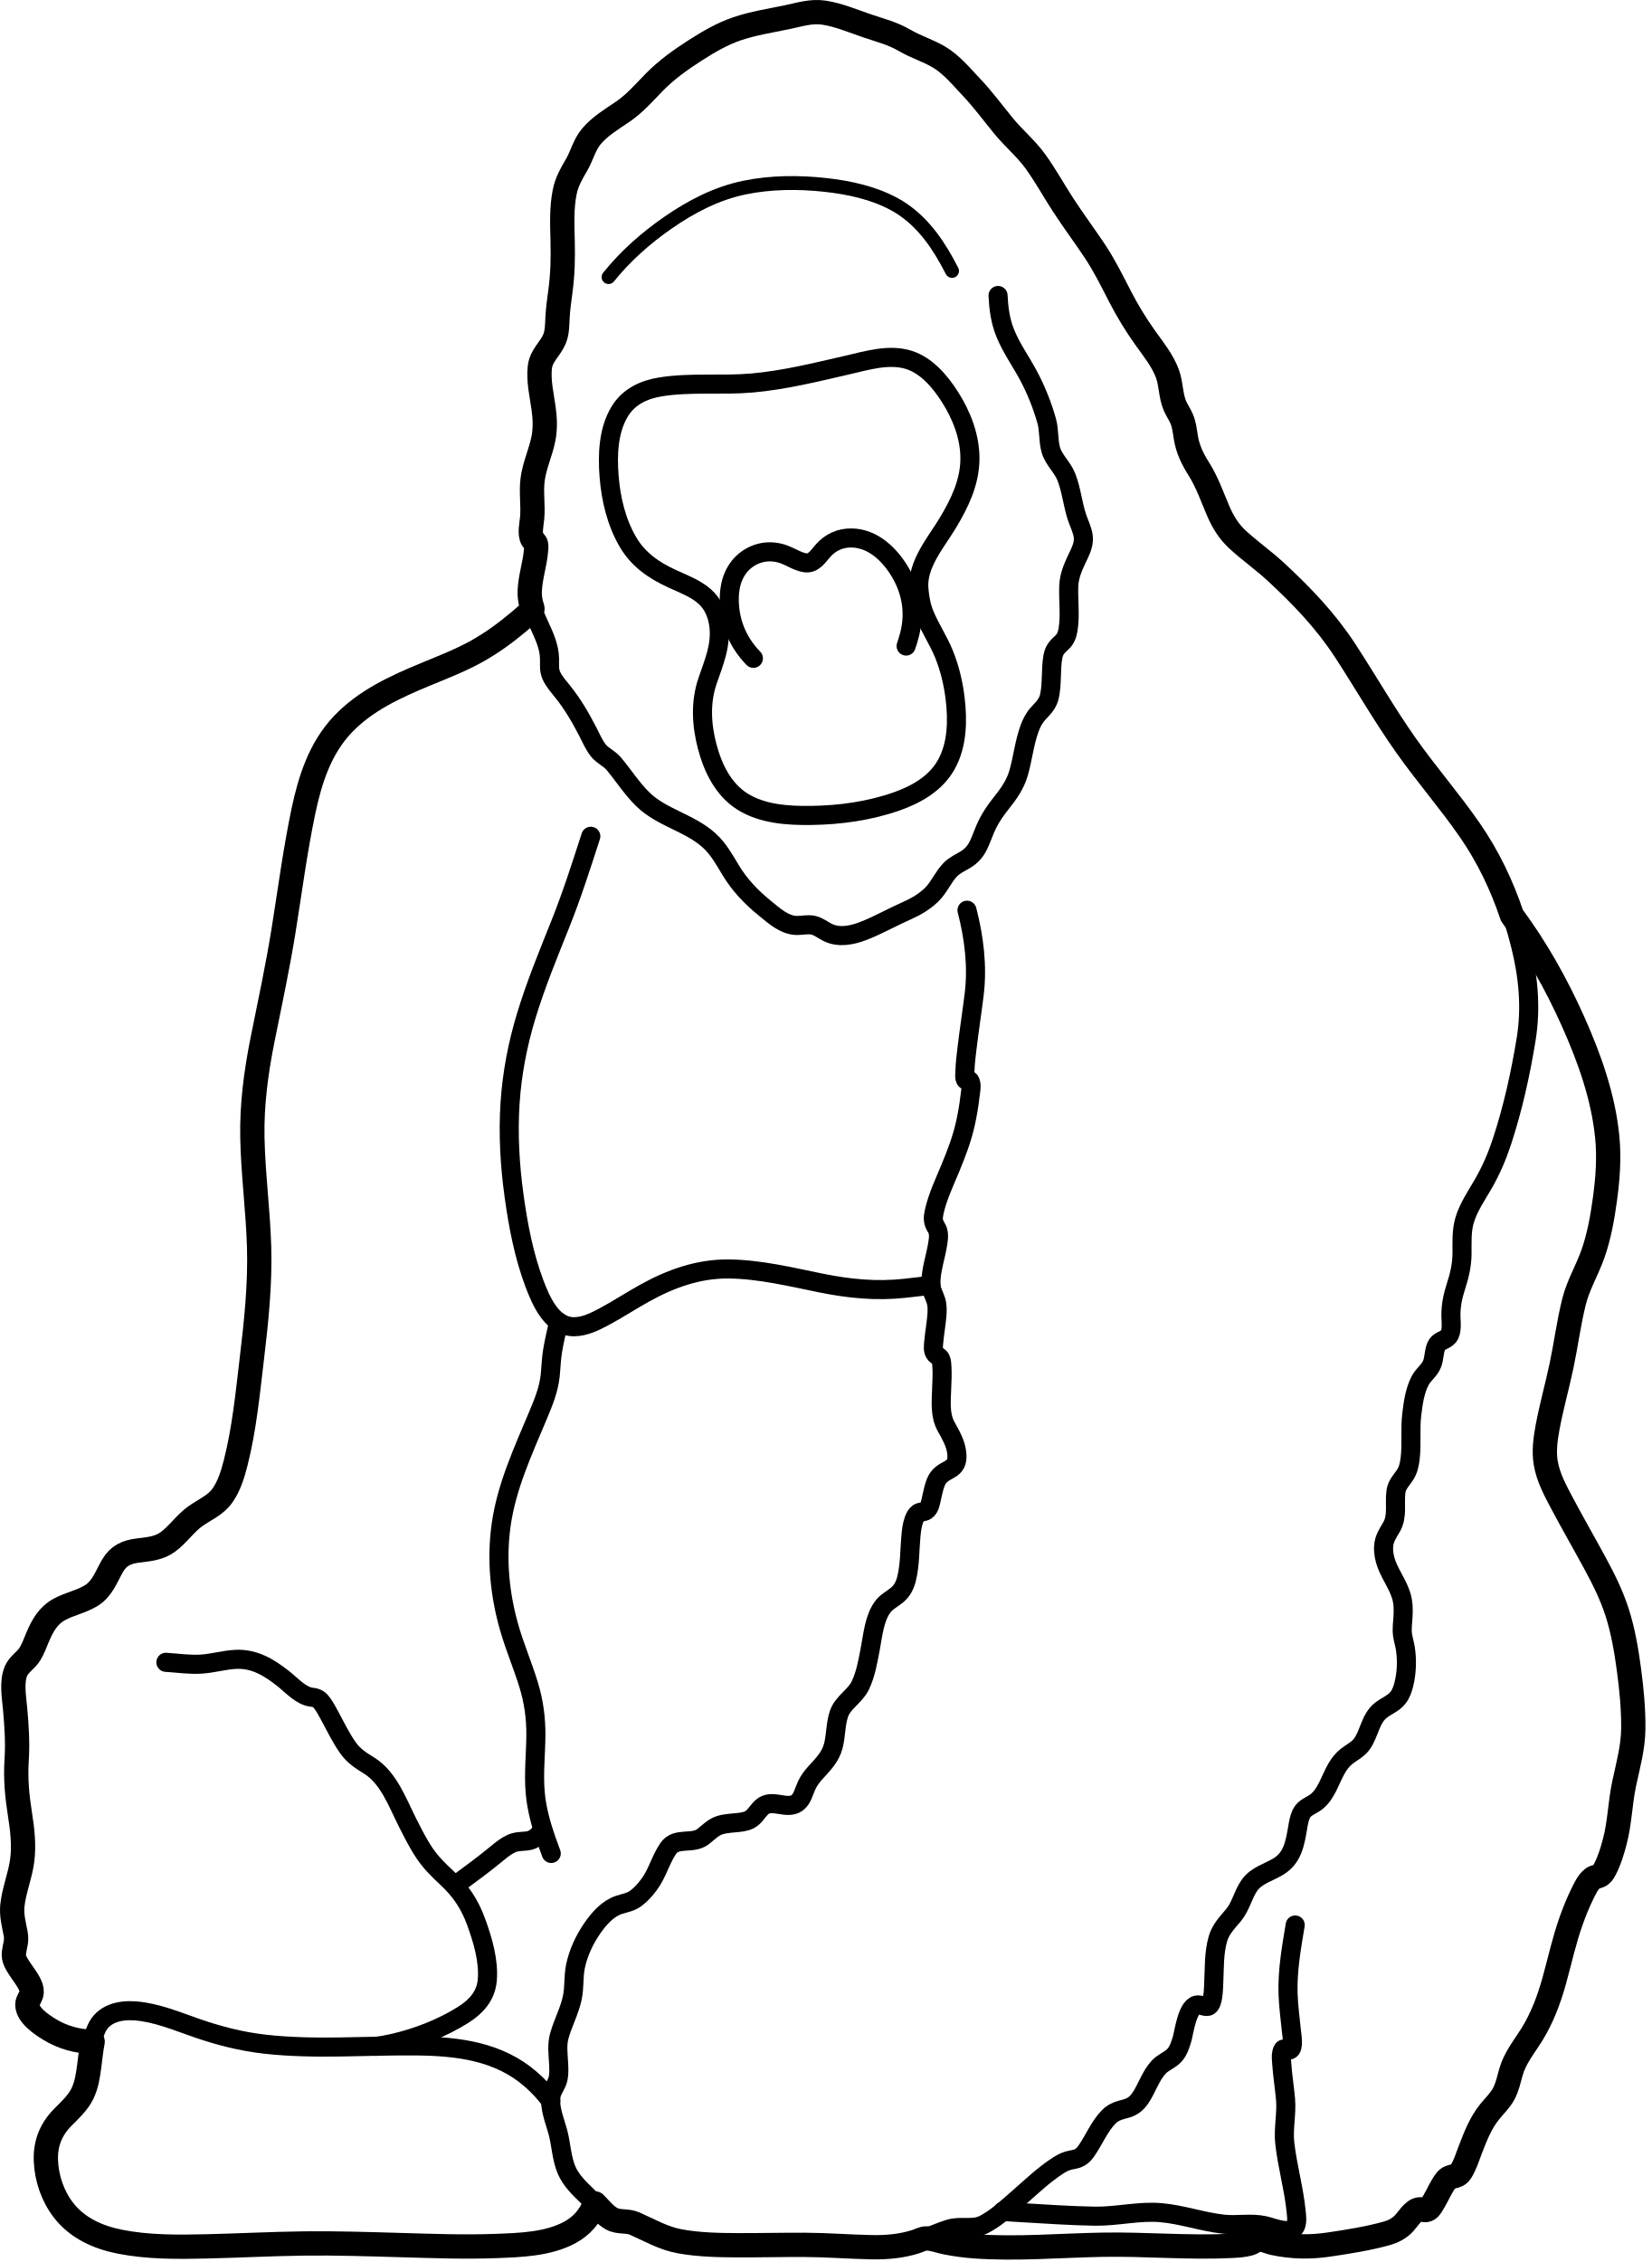
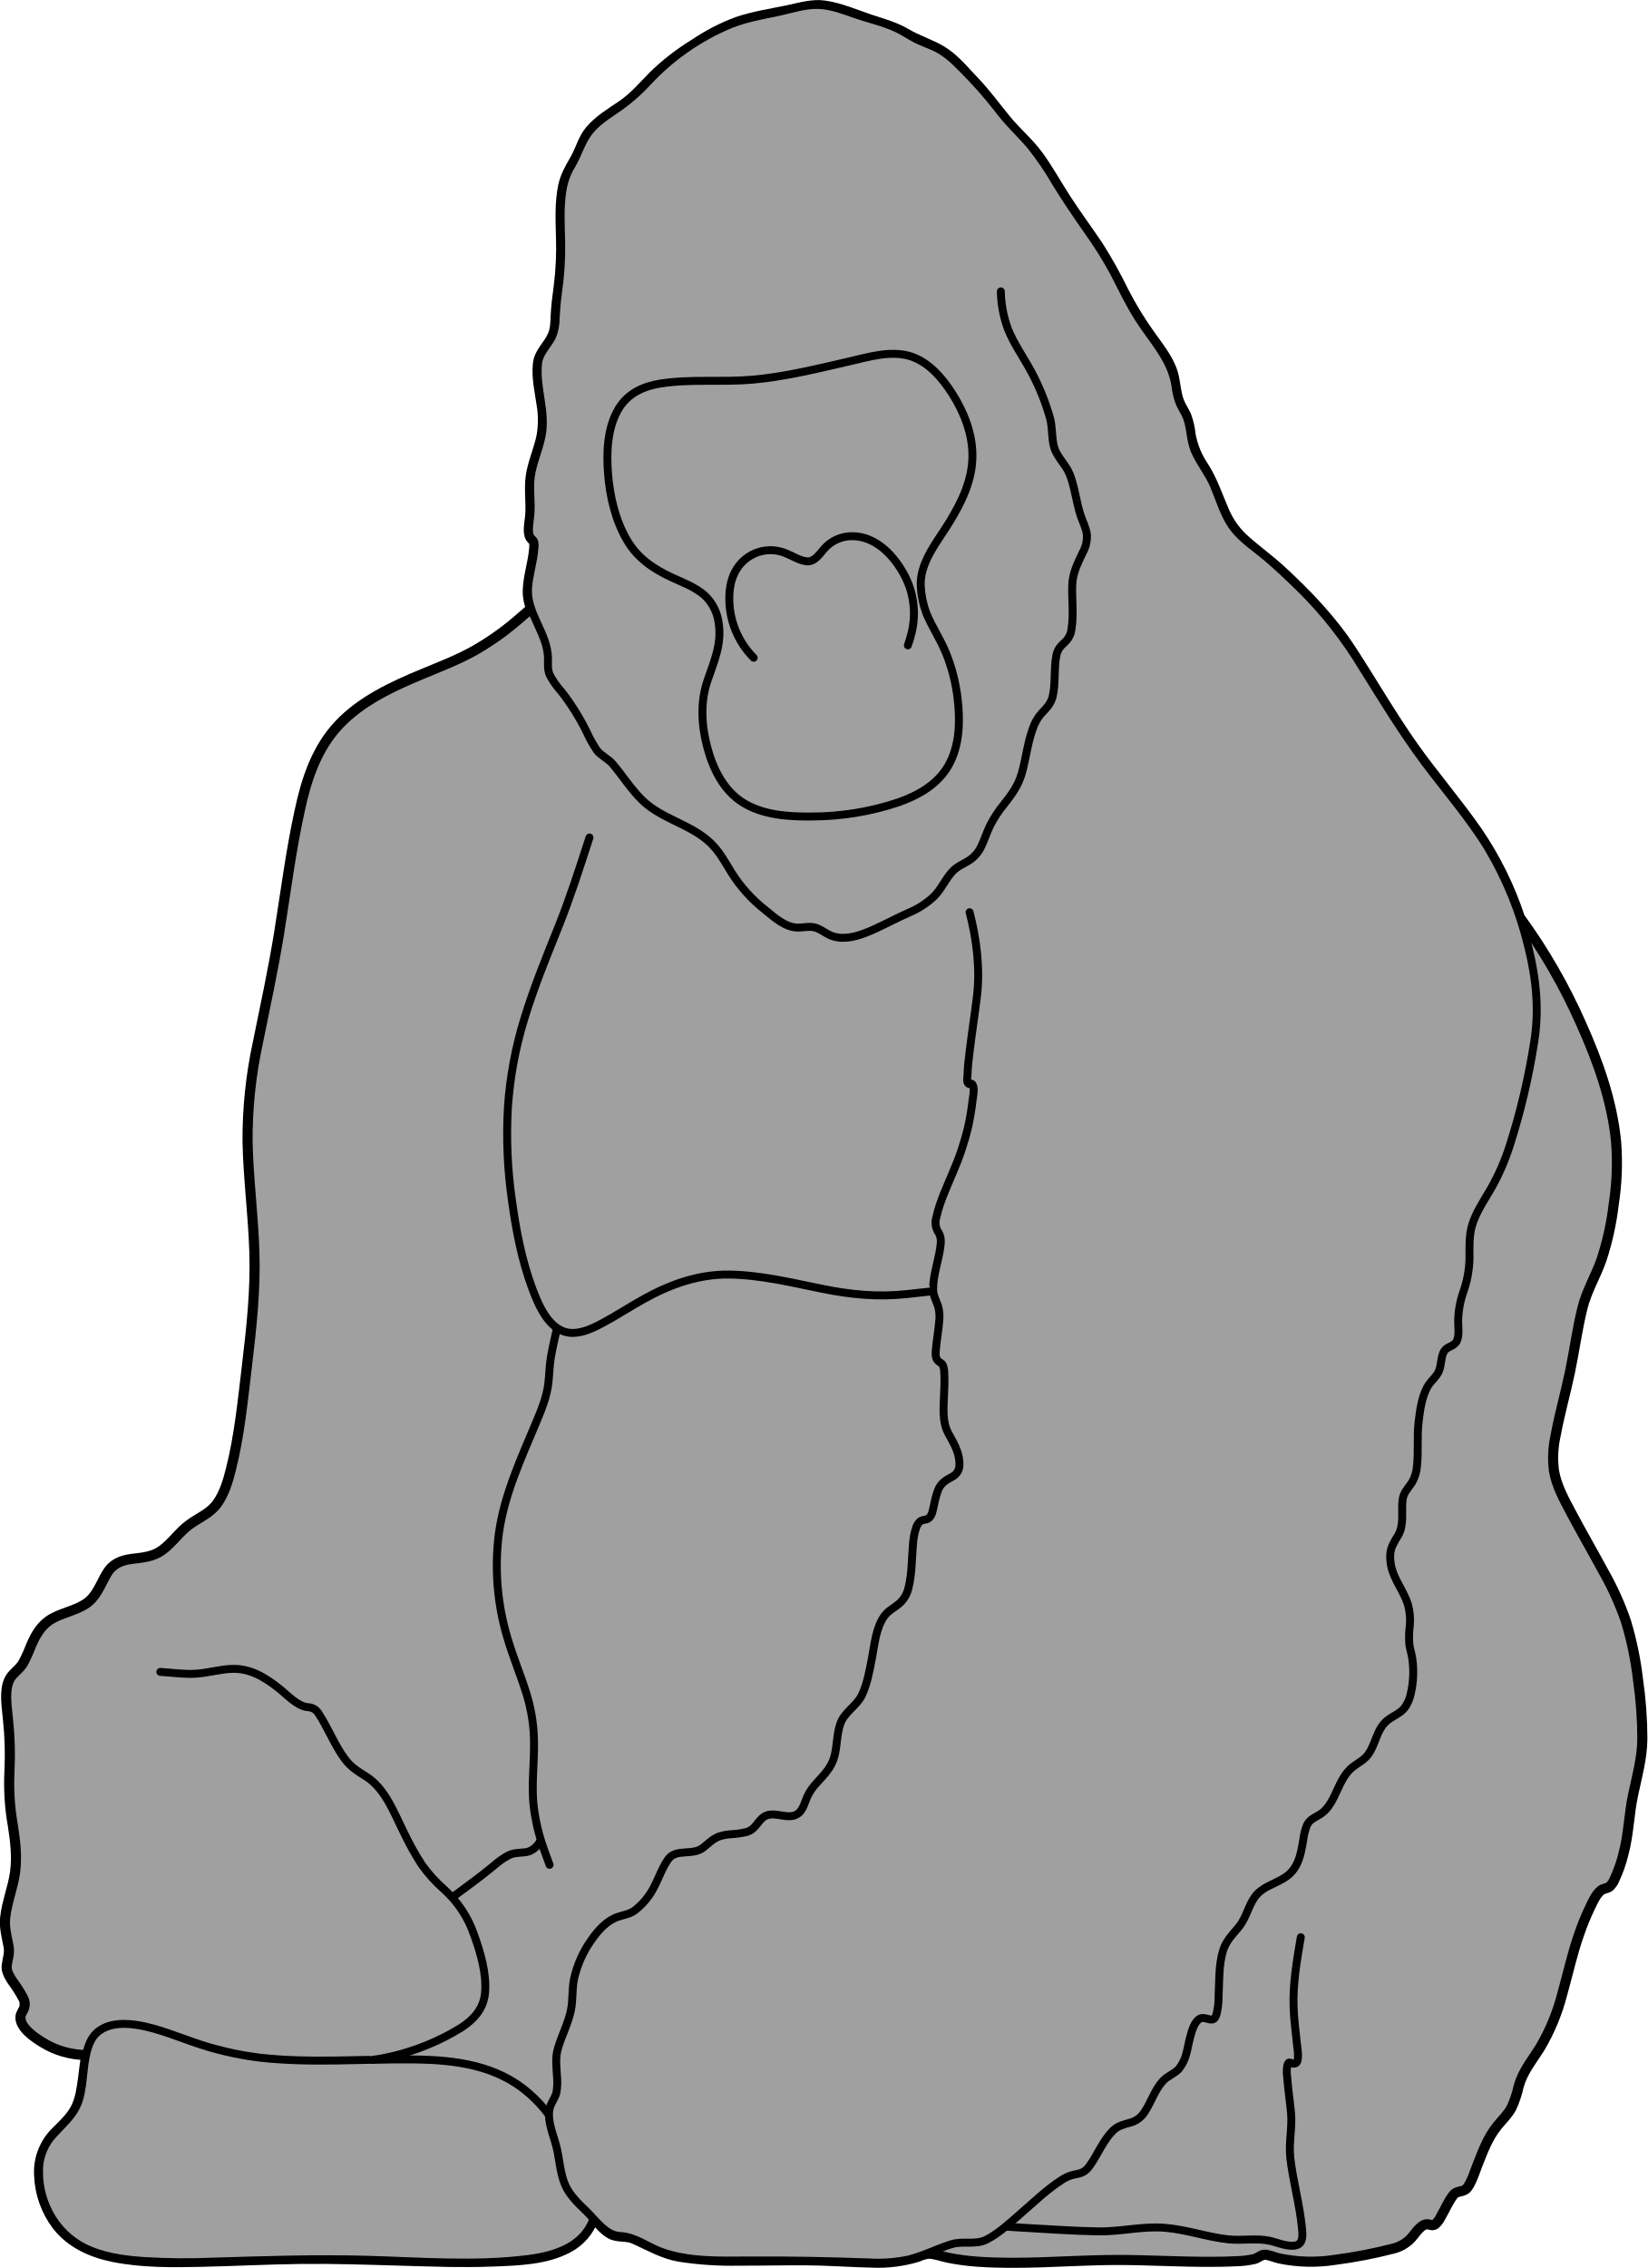
- <svg xmlns="http://www.w3.org/2000/svg" width="100%" height="100%" viewBox="0 0 238 326" version="1.1" xml:space="preserve" style="fill-rule:evenodd;clip-rule:evenodd;stroke-linecap:round;stroke-linejoin:round;stroke-miterlimit:10;">
-   <g>
-     <g>
-       <g>
-         <path id="POLYLINE_280_" d="M87.714,39.934c2.433,-3.028 5.374,-5.629 8.563,-7.838c3.365,-2.331 7.006,-4.233 11.042,-5.063c3.794,-0.78 7.776,-0.805 11.615,-0.384c3.424,0.376 6.956,1.128 10.003,2.795c3.359,1.838 5.682,4.855 7.509,8.152c0.265,0.479 0.52,0.963 0.775,1.448" style="fill:none;fill-rule:nonzero;stroke:#000;stroke-width:2px;" />
-         <path id="POLYLINE_268_" d="M65.571,271.745c2.035,-1.507 4.061,-2.97 6.013,-4.585c0.641,-0.53 1.309,-1.075 2.066,-1.434c0.757,-0.359 1.473,-0.32 2.282,-0.405c1.052,-0.11 1.744,-0.774 2.255,-1.668" style="fill:none;fill-rule:nonzero;stroke:#000;stroke-width:2.75px;" />
-         <path id="POLYLINE_269_" d="M85.744,317.553c-1.384,3.961 -5.397,5.264 -9.216,5.758c-7.58,0.98 -15.414,0.343 -23.022,0.127c-7.365,-0.209 -14.689,0.044 -22.051,0.266c-3.333,0.101 -6.681,0.15 -10.01,-0.095c-2.876,-0.212 -5.878,-0.622 -8.477,-1.945c-3.945,-2.008 -6.334,-6.225 -6.365,-10.618c-0.013,-1.844 0.461,-3.621 1.659,-5.054c1.538,-1.841 3.389,-3.102 4.082,-5.501c0.758,-2.621 0.438,-5.545 1.54,-8.067c0.981,-2.246 3.379,-2.78 5.602,-2.615c3.095,0.231 6.083,1.522 8.986,2.518c3.15,1.08 6.341,1.898 9.654,2.274c7.318,0.831 14.69,0.171 22.031,0.258c5.92,0.07 11.789,0.804 16.396,4.847c1.051,0.922 2.004,1.953 2.84,3.073" style="fill:none;fill-rule:nonzero;stroke:#000;stroke-width:2.75px;" />
-         <path id="POLYLINE_270_" d="M23.91,239.572c1.706,0.108 3.406,0.37 5.119,0.258c1.656,-0.108 3.263,-0.595 4.921,-0.681c2.728,-0.142 4.863,1.181 6.93,2.819c1.125,0.892 2.518,2.465 4.041,2.636c0.789,0.089 1.111,0.281 1.583,0.954c0.365,0.52 0.671,1.086 0.974,1.644c0.868,1.595 1.655,3.269 2.718,4.748c0.822,1.145 1.836,1.785 3.011,2.512c2.792,1.726 4.064,5.29 5.473,8.087c0.78,1.547 1.553,3.109 2.522,4.548c0.892,1.324 2.009,2.43 3.177,3.511c2.019,1.87 3.333,3.832 4.273,6.439c0.933,2.589 1.836,5.598 1.577,8.38c-0.208,2.23 -1.606,3.771 -3.422,4.923c-3.056,1.938 -6.726,3.355 -10.251,4.155c-0.778,0.177 -1.564,0.315 -2.357,0.411" style="fill:none;fill-rule:nonzero;stroke:#000;stroke-width:2.75px;" />
-         <path id="POLYLINE_272_" d="M108.588,94.877c-2.338,-2.387 -3.555,-5.467 -3.474,-8.819c0.051,-2.142 0.797,-4.217 2.609,-5.49c1.612,-1.132 3.546,-1.325 5.362,-0.637c0.961,0.364 1.893,0.999 2.918,1.171c1.245,0.209 1.904,-0.924 2.624,-1.738c1.065,-1.203 2.473,-1.85 4.083,-1.833c3.108,0.033 5.534,2.392 7.031,4.918c1.627,2.746 2.144,5.78 1.391,8.882c-0.146,0.601 -0.328,1.192 -0.529,1.776" style="fill:none;fill-rule:nonzero;stroke:#000;stroke-width:2.75px;" />
-         <path id="POLYLINE_273_" d="M80.525,190.522c-0.311,1.377 -0.644,2.753 -0.876,4.147c-0.2,1.202 -0.222,2.407 -0.351,3.616c-0.216,2.019 -1.002,3.906 -1.781,5.762c-2.141,5.098 -4.509,10.204 -5.285,15.729c-0.705,5.022 -0.194,10.168 1.231,15.022c0.797,2.717 1.911,5.328 2.739,8.034c0.734,2.4 1.058,4.793 1.036,7.301c-0.024,2.747 -0.336,5.504 -0.093,8.249c0.204,2.308 0.821,4.546 1.578,6.728c0.234,0.674 0.483,1.342 0.73,2.01" style="fill:none;fill-rule:nonzero;stroke:#000;stroke-width:2.75px;" />
-         <path id="POLYLINE_276_" d="M143.853,42.588c0.086,1.848 0.329,3.672 1.026,5.397c0.868,2.148 2.226,4.04 3.321,6.069c1.115,2.066 2.023,4.343 2.661,6.601c0.39,1.38 0.213,2.838 0.599,4.188c0.409,1.427 1.679,2.486 2.229,3.878c0.753,1.907 0.917,3.985 1.575,5.92c0.298,0.877 0.755,1.74 0.87,2.67c0.112,0.908 -0.216,1.757 -0.595,2.565c-0.727,1.548 -1.433,2.882 -1.495,4.622c-0.073,2.065 0.231,4.163 -0.097,6.217c-0.12,0.749 -0.343,1.392 -0.924,1.914c-0.7,0.629 -1.097,1.079 -1.268,2.034c-0.333,1.864 -0.085,3.798 -0.487,5.652c-0.241,1.109 -0.88,1.708 -1.623,2.506c-0.586,0.63 -0.958,1.371 -1.252,2.174c-0.758,2.069 -0.965,4.28 -1.573,6.389c-0.5,1.737 -1.452,3.041 -2.565,4.441c-0.733,0.921 -1.397,1.879 -1.924,2.934c-0.489,0.979 -0.806,2.03 -1.281,3.014c-0.427,0.884 -0.997,1.559 -1.833,2.077c-0.778,0.482 -1.628,0.836 -2.27,1.51c-1.05,1.104 -1.601,2.565 -2.714,3.633c-1.027,0.986 -2.249,1.695 -3.546,2.265c-2.11,0.927 -4.141,2.102 -6.289,2.927c-1.627,0.624 -3.514,1.006 -5.138,0.18c-0.682,-0.347 -1.301,-0.863 -2.066,-1.025c-0.75,-0.159 -1.519,0.034 -2.274,0.039c-1.831,0.012 -3.352,-1.409 -4.687,-2.493c-1.93,-1.566 -3.618,-3.326 -4.906,-5.461c-0.928,-1.537 -1.77,-3.085 -3.116,-4.303c-2.85,-2.578 -6.854,-3.263 -9.592,-5.958c-1.574,-1.549 -2.754,-3.435 -4.172,-5.115c-0.666,-0.788 -1.662,-1.166 -2.265,-1.967c-0.596,-0.793 -1.008,-1.744 -1.458,-2.623c-1.046,-2.041 -2.151,-3.934 -3.582,-5.733c-0.592,-0.745 -1.291,-1.501 -1.68,-2.382c-0.347,-0.785 -0.241,-1.569 -0.255,-2.4c-0.057,-3.526 -3.045,-6.361 -2.85,-9.91c0.108,-1.976 0.787,-3.88 0.911,-5.852c0.018,-0.28 0.065,-0.626 -0.043,-0.889c-0.115,-0.281 -0.382,-0.39 -0.528,-0.643c-0.447,-0.778 -0.045,-2.434 0.021,-3.244c0.146,-1.781 -0.185,-3.577 0.051,-5.345c0.263,-1.968 1.133,-3.805 1.532,-5.745c0.711,-3.457 -0.831,-6.808 -0.511,-10.257c0.156,-1.682 1.254,-2.522 1.99,-3.921c0.435,-0.826 0.487,-1.782 0.538,-2.696c0.067,-1.206 0.163,-2.393 0.328,-3.589c0.331,-2.414 0.526,-4.772 0.466,-7.21c-0.062,-2.468 -0.213,-4.972 0.176,-7.422c0.21,-1.321 0.622,-2.477 1.306,-3.624c0.859,-1.442 1.332,-3.124 2.289,-4.49c0.955,-1.361 2.397,-2.349 3.756,-3.263c1.854,-1.247 3.341,-2.506 4.855,-4.143c3.157,-3.415 7.386,-6.422 11.708,-8.173c2.13,-0.863 4.398,-1.276 6.641,-1.729c1.96,-0.395 4.024,-1.14 6.042,-1.063c1.783,0.068 3.526,0.743 5.191,1.323c1.982,0.69 4.14,1.153 6.034,2.058c0.91,0.434 1.74,1.015 2.634,1.479c0.823,0.427 1.703,0.717 2.549,1.094c1.567,0.698 2.797,1.814 3.976,3.041c1.789,1.861 3.594,3.689 5.126,5.771c1.427,1.939 3.167,3.505 4.72,5.328c1.399,1.642 2.506,3.505 3.635,5.335c1.418,2.299 2.931,4.514 4.471,6.733c1.349,1.944 2.672,3.882 3.76,5.989c1.138,2.204 2.205,4.451 3.534,6.55c1.972,3.115 4.638,5.773 5.252,9.522c0.151,0.923 0.255,1.84 0.655,2.697c0.296,0.636 0.704,1.216 0.962,1.871c0.616,1.562 0.488,3.3 1.169,4.857c0.757,1.732 1.999,3.193 2.731,4.942c0.796,1.901 1.364,3.924 2.526,5.651c1.115,1.657 2.779,2.786 4.312,4.02c1.919,1.545 3.696,3.27 5.466,4.981c3.504,3.388 6.271,7.111 8.847,11.237c2.862,4.583 5.663,9.196 8.895,13.533c3.054,4.098 6.452,7.967 9.117,12.343c2.645,4.344 4.466,9.151 5.699,14.074c1.128,4.498 1.572,9.009 0.825,13.603c-0.806,4.956 -1.921,10.001 -3.493,14.773c-0.691,2.099 -1.558,4.113 -2.657,6.031c-0.981,1.71 -2.17,3.403 -2.73,5.316c-0.451,1.54 -0.353,3.154 -0.361,4.739c-0.009,1.709 -0.366,3.175 -0.888,4.799c-0.454,1.409 -0.724,2.71 -0.715,4.189c0.005,0.839 0.233,2.28 -0.356,2.99c-0.525,0.634 -1.389,0.563 -1.752,1.4c-0.337,0.778 -0.297,1.67 -0.571,2.468c-0.341,0.992 -1.275,1.582 -1.755,2.499c-0.774,1.478 -1.019,3.274 -1.212,4.905c-0.251,2.124 0.024,4.261 -0.236,6.376c-0.098,0.794 -0.269,1.602 -0.71,2.28c-0.554,0.852 -1.202,1.415 -1.337,2.476c-0.219,1.715 0.278,3.498 -0.632,5.07c-0.543,0.937 -1.07,1.664 -1.138,2.789c-0.054,0.895 0.126,1.793 0.444,2.627c0.587,1.536 1.598,2.884 2.088,4.462c0.307,0.989 0.325,2.007 0.263,3.034c-0.054,0.89 -0.195,1.791 -0.061,2.68c0.099,0.662 0.311,1.301 0.409,1.964c0.245,1.656 0.178,3.44 -0.218,5.07c-0.164,0.676 -0.395,1.367 -0.819,1.927c-0.66,0.874 -1.708,1.214 -2.536,1.881c-1.512,1.218 -1.623,3.35 -2.722,4.854c-0.582,0.796 -1.475,1.193 -2.226,1.795c-0.586,0.47 -1.016,1.048 -1.393,1.689c-0.911,1.551 -1.471,3.745 -2.981,4.865c-0.766,0.569 -1.674,0.773 -2.117,1.702c-0.308,0.646 -0.416,1.39 -0.537,2.086c-0.376,2.161 -0.71,4.233 -2.742,5.484c-1.423,0.877 -3.165,1.278 -4.179,2.706c-0.952,1.34 -1.238,3.025 -2.302,4.303c-0.906,1.088 -1.835,2.008 -2.246,3.396c-0.609,2.059 -0.506,4.338 -0.614,6.458c-0.044,0.858 -0.048,1.822 -0.322,2.648c-0.391,1.175 -1.023,0.477 -1.912,0.45c-1.572,-0.048 -2.028,3.916 -2.325,4.91c-0.248,0.831 -0.524,1.732 -1.132,2.377c-0.646,0.685 -1.585,0.979 -2.231,1.671c-1.181,1.264 -1.685,3.041 -2.646,4.458c-0.517,0.761 -1.121,1.259 -2.015,1.509c-0.953,0.266 -1.793,0.446 -2.517,1.177c-1.394,1.407 -2.138,3.345 -3.262,4.948c-0.608,0.867 -1.122,1.115 -2.14,1.286c-0.69,0.116 -1.291,0.404 -1.874,0.777c-2.175,1.391 -4.085,3.261 -6.028,4.945c-1.466,1.27 -2.964,2.677 -4.699,3.574c-1.611,0.833 -3.357,0.134 -5.062,0.672c-2.055,0.649 -3.966,1.667 -6.071,2.173c-1.881,0.452 -3.813,0.492 -5.739,0.424c-5.734,-0.204 -11.416,-0.31 -17.155,-0.275c-4.11,0.025 -8.585,0.174 -12.498,-1.27c-1.994,-0.736 -3.642,-2.126 -5.812,-2.223c-2.036,-0.091 -3.446,-2.232 -4.797,-3.535c-1.161,-1.12 -2.404,-2.292 -3.044,-3.807c-0.724,-1.716 -0.77,-3.664 -1.245,-5.455c-0.42,-1.582 -1.269,-3.526 -0.993,-5.213c0.148,-0.907 0.828,-1.603 1.019,-2.501c0.152,-0.714 0.113,-1.474 0.076,-2.197c-0.067,-1.329 -0.265,-2.67 0.103,-3.971c0.525,-1.854 1.457,-3.566 1.866,-5.461c0.323,-1.495 0.151,-3.039 0.458,-4.536c0.406,-1.976 1.314,-3.906 2.464,-5.556c0.937,-1.346 2.206,-2.794 3.812,-3.317c0.871,-0.284 1.68,-0.388 2.436,-0.947c0.741,-0.548 1.363,-1.263 1.91,-1.999c1.196,-1.607 1.642,-3.573 2.757,-5.194c1.163,-1.692 3.473,-0.52 5.009,-1.697c0.78,-0.598 1.421,-1.32 2.38,-1.642c0.492,-0.165 1.014,-0.229 1.527,-0.285c0.787,-0.086 1.618,-0.1 2.381,-0.338c1.093,-0.341 1.411,-1.26 2.188,-1.975c1.424,-1.311 3.55,0.42 5.047,-0.597c0.78,-0.53 1.022,-1.697 1.393,-2.503c0.328,-0.713 0.776,-1.317 1.303,-1.896c1.089,-1.197 2.151,-2.243 2.563,-3.851c0.385,-1.503 0.313,-3.109 0.803,-4.585c0.559,-1.686 2.33,-2.533 3.091,-4.129c0.786,-1.647 1.094,-3.513 1.434,-5.289c0.373,-1.95 0.569,-4.34 1.776,-6.003c0.558,-0.769 1.389,-1.147 2.1,-1.742c0.741,-0.621 1.125,-1.423 1.354,-2.346c0.492,-1.989 0.437,-4.084 0.625,-6.112c0.073,-0.785 0.158,-1.611 0.435,-2.356c0.13,-0.35 0.303,-0.745 0.623,-0.965c0.337,-0.232 0.781,-0.15 1.119,-0.369c0.576,-0.374 0.68,-1.331 0.825,-1.946c0.169,-0.719 0.311,-1.46 0.589,-2.148c0.395,-0.976 1.054,-1.359 1.935,-1.83c0.893,-0.478 1.162,-1.123 1.103,-2.121c-0.095,-1.581 -0.861,-2.789 -1.589,-4.136c-0.869,-1.607 -0.674,-3.536 -0.614,-5.297c0.037,-1.084 0.112,-2.18 0.041,-3.264c-0.024,-0.364 -0.032,-0.792 -0.193,-1.125c-0.177,-0.365 -0.493,-0.408 -0.747,-0.688c-0.418,-0.462 -0.279,-1.277 -0.227,-1.855c0.109,-1.218 0.337,-2.423 0.437,-3.643c0.062,-0.756 0.092,-1.524 -0.147,-2.255c-0.274,-0.837 -0.71,-1.493 -0.715,-2.41c-0.011,-2.018 0.749,-4 1.027,-5.984c0.108,-0.773 0.16,-1.465 -0.273,-2.147c-0.467,-0.737 -0.468,-1.319 -0.284,-2.162c0.479,-2.195 1.485,-4.293 2.341,-6.357c0.885,-2.135 1.698,-4.261 2.191,-6.526c0.271,-1.246 0.49,-2.509 0.631,-3.776c0.058,-0.523 0.292,-1.583 0.061,-2.118c-0.221,-0.513 -0.314,-0.036 -0.633,-0.251c-0.272,-0.184 -0.159,-1 -0.151,-1.285c0.03,-1.107 0.168,-2.213 0.3,-3.311c0.312,-2.601 0.714,-5.19 1.035,-7.789c0.496,-4.009 -0.023,-8.209 -1.038,-12.108" style="fill:none;fill-rule:nonzero;stroke:#000;stroke-width:2.75px;" />
-         <path id="POLYLINE_277_" d="M186.683,277.432c-0.553,3.312 -1.141,6.61 -1.027,9.982c0.061,1.801 0.315,3.589 0.492,5.381c0.045,0.452 0.399,2.428 -0.247,2.639c-0.61,0.199 -0.913,-0.616 -1.152,0.358c-0.126,0.515 -0.039,1.154 -0.002,1.675c0.118,1.685 0.39,3.356 0.541,5.038c0.193,2.152 -0.346,4.244 -0.105,6.388c0.373,3.322 1.319,6.561 1.643,9.889c0.076,0.784 0.284,2.138 -0.593,2.539c-1.058,0.484 -2.992,-0.354 -4.001,-0.571c-1.952,-0.42 -3.892,0.011 -5.856,-0.199c-3.042,-0.325 -5.961,-1.388 -9.015,-1.659c-3.197,-0.284 -6.341,0.552 -9.536,0.505c-3.64,-0.054 -7.29,-0.327 -10.924,-0.53c-0.799,-0.045 -1.598,-0.099 -2.397,-0.149" style="fill:none;fill-rule:nonzero;stroke:#000;stroke-width:2.75px;" />
-         <path id="POLYLINE_278_" d="M85.154,120.523c-1.377,4.261 -2.734,8.507 -4.398,12.666c-1.744,4.357 -3.532,8.704 -4.9,13.198c-1.245,4.093 -2.056,8.295 -2.337,12.567c-0.293,4.458 -0.038,8.938 0.572,13.36c0.587,4.257 1.404,8.577 2.917,12.611c0.939,2.504 2.545,6.309 5.752,6.284c1.504,-0.012 2.965,-0.724 4.263,-1.418c1.974,-1.055 3.85,-2.287 5.805,-3.377c3.8,-2.12 7.825,-3.582 12.223,-3.531c4.494,0.052 8.932,1.147 13.313,2.033c4.034,0.815 7.943,1.202 12.052,0.752c1.254,-0.137 2.507,-0.286 3.76,-0.429" style="fill:none;fill-rule:nonzero;stroke:#000;stroke-width:2.75px;" />
-         <path id="POLYLINE_279_" d="M133.234,88.521c0.799,1.957 1.998,3.724 2.801,5.684c0.839,2.049 1.362,4.236 1.629,6.432c0.385,3.166 0.329,6.696 -1.269,9.554c-1.525,2.727 -4.295,4.301 -7.16,5.309c-3.931,1.383 -8.193,1.969 -12.348,2.022c-3.317,0.042 -6.989,-0.185 -9.875,-2.001c-2.787,-1.753 -4.279,-4.877 -5.089,-7.966c-0.812,-3.097 -0.989,-6.332 0.049,-9.39c0.927,-2.73 2.041,-5.211 1.617,-8.156c-0.219,-1.524 -0.836,-2.999 -2.009,-4.036c-1.335,-1.181 -3.101,-1.824 -4.695,-2.56c-2.639,-1.218 -4.871,-2.738 -6.364,-5.276c-1.68,-2.856 -2.475,-6.235 -2.732,-9.514c-0.241,-3.082 -0.118,-6.611 1.542,-9.33c1.32,-2.163 3.51,-3.161 5.933,-3.544c4.329,-0.685 8.775,-0.166 13.134,-0.552c4.656,-0.412 9.2,-1.545 13.743,-2.59c2.797,-0.643 5.99,-1.637 8.844,-0.741c2.576,0.809 4.518,3.124 5.922,5.321c1.707,2.673 2.927,5.795 2.893,9.005c-0.036,3.363 -1.509,6.393 -3.214,9.216c-1.708,2.829 -4.431,5.924 -4.145,9.442c0.102,1.253 0.321,2.5 0.793,3.671Z" style="fill:none;fill-rule:nonzero;stroke:#000;stroke-width:2.75px;" />
-         <path id="POLYLINE_281_" d="M217.922,131.933c3.486,4.714 6.38,9.855 8.776,15.203c2.378,5.308 4.405,10.965 4.968,16.788c0.286,2.96 0.067,5.925 -0.333,8.865c-0.363,2.662 -0.839,5.367 -1.732,7.908c-0.832,2.368 -2.132,4.485 -2.74,6.941c-0.749,3.023 -1.145,6.124 -1.785,9.17c-0.629,2.996 -1.472,5.948 -2.028,8.96c-0.308,1.668 -0.533,3.389 -0.253,5.077c0.351,2.112 1.422,4.056 2.414,5.924c1.524,2.871 3.151,5.686 4.697,8.545c1.231,2.276 2.394,4.6 3.182,7.071c0.857,2.689 1.334,5.497 1.707,8.289c0.373,2.79 0.644,5.619 0.619,8.436c-0.025,2.749 -0.737,5.244 -1.308,7.91c-0.604,2.821 -0.631,5.695 -1.385,8.492c-0.336,1.248 -0.714,2.523 -1.297,3.682c-0.178,0.354 -0.375,0.777 -0.698,1.018c-0.357,0.266 -0.824,0.239 -1.186,0.512c-0.684,0.516 -1.145,1.566 -1.511,2.309c-0.606,1.231 -1.113,2.513 -1.575,3.804c-1.022,2.86 -1.646,5.816 -2.463,8.736c-0.748,2.672 -1.756,5.34 -3.233,7.701c-1.138,1.819 -2.402,3.312 -2.993,5.407c-0.293,1.039 -0.513,2.13 -1.031,3.089c-0.518,0.959 -1.328,1.717 -2.008,2.557c-1.336,1.648 -2.072,3.59 -2.828,5.551c-0.404,1.047 -0.747,2.211 -1.373,3.157c-0.585,0.883 -1.489,0.382 -2.136,1.241c-0.712,0.943 -1.156,2.075 -1.764,3.083c-0.208,0.345 -0.435,0.805 -0.774,1.032c-0.465,0.311 -0.759,-0.031 -1.246,0.017c-0.956,0.096 -1.754,1.581 -2.403,2.193c-0.665,0.626 -1.431,1.022 -2.307,1.267c-2.698,0.754 -5.592,1.206 -8.365,1.618c-2.689,0.399 -5.339,0.359 -8.002,-0.22c-0.605,-0.131 -1.433,-0.535 -2.043,-0.513c-0.438,0.016 -0.889,0.456 -1.406,0.599c-0.844,0.234 -1.747,0.283 -2.617,0.327c-6.128,0.305 -12.293,-0.273 -18.43,-0.17c-6.205,0.104 -12.506,0.683 -18.705,0.219c-1.34,-0.1 -2.673,-0.288 -3.991,-0.548c-0.891,-0.176 -1.926,-0.583 -2.83,-0.579c-0.478,0.002 -1.016,0.303 -1.484,0.454c-2.139,0.689 -4.302,0.858 -6.539,0.81c-3.176,-0.068 -6.345,-0.323 -9.523,-0.336c-3.19,-0.012 -6.381,0.064 -9.571,0.055c-2.781,-0.007 -5.613,-0.064 -8.357,-0.555c-2.421,-0.433 -4.343,-1.592 -6.56,-2.568c-1.067,-0.47 -2.293,-0.137 -3.3,-0.687c-0.936,-0.511 -1.694,-1.48 -2.426,-2.22c-0.638,1.826 -1.919,3.275 -3.618,4.188c-3.165,1.701 -7.091,1.815 -10.599,1.95c-4.598,0.177 -9.199,-0.002 -13.795,-0.132c-4.626,-0.131 -9.253,-0.287 -13.882,-0.23c-4.699,0.058 -9.395,0.308 -14.093,0.418c-4.157,0.097 -8.423,0.136 -12.519,-0.682c-3.131,-0.625 -6.098,-1.958 -8.091,-4.538c-1.555,-2.014 -2.438,-4.594 -2.535,-7.132c-0.094,-2.469 0.713,-4.504 2.445,-6.257c1.022,-1.035 2.124,-2.022 2.788,-3.34c0.641,-1.271 0.843,-2.724 1.025,-4.118c0.149,-1.145 0.262,-2.299 0.484,-3.434c-2.192,0 -4.371,-0.635 -6.238,-1.778c-1.116,-0.683 -3.224,-2.082 -3.172,-3.604c0.018,-0.524 0.404,-0.921 0.552,-1.404c0.149,-0.487 0.047,-0.907 -0.159,-1.362c-0.4,-0.88 -1.039,-1.644 -1.561,-2.451c-0.425,-0.657 -0.868,-1.365 -0.773,-2.179c0.119,-1.018 0.456,-1.697 0.258,-2.756c-0.256,-1.372 -0.624,-2.655 -0.481,-4.058c0.227,-2.215 1.126,-4.303 1.416,-6.511c0.291,-2.213 0.029,-4.457 -0.318,-6.647c-0.424,-2.678 -0.656,-5.153 -0.48,-7.861c0.161,-2.489 -0.004,-4.904 -0.224,-7.384c-0.147,-1.657 -0.548,-3.835 0.136,-5.434c0.425,-0.994 1.46,-1.542 2.014,-2.459c0.472,-0.782 0.777,-1.667 1.136,-2.503c0.679,-1.58 1.487,-3.017 3.044,-3.881c1.477,-0.819 3.191,-1.124 4.634,-2.01c1.642,-1.008 2.176,-2.755 3.101,-4.337c0.843,-1.441 2.029,-1.96 3.61,-2.16c1.545,-0.196 3.008,-0.288 4.313,-1.225c1.479,-1.061 2.485,-2.644 3.965,-3.705c1.371,-0.982 2.938,-1.585 3.938,-3.008c0.987,-1.405 1.5,-3.125 1.916,-4.768c1.229,-4.856 1.715,-9.909 2.308,-14.871c0.644,-5.392 1.218,-10.773 1.054,-16.213c-0.158,-5.24 -0.86,-10.45 -0.969,-15.692c-0.1,-4.781 0.536,-9.536 1.48,-14.214c1.054,-5.224 2.175,-10.442 3.021,-15.705c0.92,-5.726 1.666,-11.513 2.862,-17.19c0.954,-4.525 2.398,-9.019 5.635,-12.447c3.269,-3.461 7.628,-5.451 11.955,-7.242c2.502,-1.035 5.042,-2.016 7.412,-3.335c2.169,-1.207 4.174,-2.683 6.073,-4.277c0.532,-0.447 1.057,-0.902 1.579,-1.36c0.474,-0.415 0.392,-0.409 0.229,-0.947c-0.205,-0.677 -0.295,-1.371 -0.269,-2.079c0.073,-1.988 0.75,-3.903 0.909,-5.88c0.021,-0.259 0.06,-0.555 0.008,-0.81c-0.086,-0.415 -0.309,-0.448 -0.519,-0.772c-0.482,-0.742 -0.116,-2.282 -0.047,-3.091c0.157,-1.843 -0.17,-3.703 0.065,-5.53c0.258,-2.002 1.151,-3.867 1.549,-5.84c0.3,-1.489 0.237,-2.985 0.024,-4.484c-0.272,-1.906 -0.742,-3.879 -0.536,-5.817c0.185,-1.745 1.473,-2.592 2.112,-4.1c0.396,-0.934 0.386,-2.016 0.437,-3.011c0.066,-1.296 0.239,-2.57 0.415,-3.855c0.333,-2.432 0.387,-4.809 0.326,-7.259c-0.059,-2.357 -0.169,-4.757 0.299,-7.083c0.294,-1.463 0.954,-2.596 1.7,-3.876c0.791,-1.356 1.128,-2.922 2.157,-4.14c1.232,-1.458 2.917,-2.463 4.476,-3.522c1.767,-1.2 3.061,-2.716 4.544,-4.235c1.758,-1.8 3.825,-3.279 5.938,-4.632c1.911,-1.225 3.885,-2.38 6.043,-3.111c2.325,-0.788 4.775,-1.158 7.171,-1.658c1.777,-0.371 3.493,-0.937 5.326,-0.661c2.183,0.329 4.265,1.242 6.344,1.942c1.836,0.618 3.595,1.059 5.273,2.043c1.586,0.931 3.344,1.462 4.921,2.382c1.859,1.085 3.29,2.861 4.752,4.402c1.691,1.783 3.088,3.71 4.645,5.601c1.45,1.761 3.207,3.207 4.55,5.066c1.436,1.988 2.618,4.145 3.951,6.2c1.459,2.249 3.061,4.401 4.553,6.628c1.41,2.103 2.514,4.349 3.672,6.596c1.083,2.102 2.289,4.089 3.662,6.013c1.161,1.627 2.493,3.259 3.191,5.156c0.552,1.5 0.456,3.17 1.088,4.637c0.268,0.624 0.661,1.185 0.938,1.804c0.385,0.861 0.477,1.789 0.624,2.711c0.274,1.721 0.953,3.113 1.876,4.579c1.221,1.939 1.904,3.983 2.808,6.077c0.675,1.563 1.511,2.932 2.768,4.094c1.752,1.619 3.72,2.99 5.476,4.614c3.792,3.507 7.233,7.085 10.06,11.426c2.949,4.528 5.636,9.222 8.753,13.639c2.945,4.173 6.312,8.032 9.216,12.234c2.618,3.794 4.584,7.899 6.051,12.266Z" style="fill:none;fill-rule:nonzero;stroke:#000;stroke-width:3.5px;" />
-       </g>
-     </g>
+ <svg xmlns="http://www.w3.org/2000/svg" id="gorilla-sitting" viewBox="0 0 571.18 786.16">
+   <defs>
+     <style>
+       .cls-3{fill:#a0a0a0;stroke:#000;stroke-linecap:round;stroke-linejoin:round;stroke-width:2.75px}
+     </style>
+   </defs>
+   <g id="gorilla">
+     <path id="outline" fill="#a0a0a0" stroke="#000" stroke-linecap="round" stroke-linejoin="round" stroke-width="3.5" d="M526.93 318a198.74 198.74 0 0 1 21.32 37c5.78 12.89 10.7 26.64 12.07 40.78a93.55 93.55 0 0 1-.81 21.54 97.59 97.59 0 0 1-4.21 19.21c-2 5.76-5.18 10.9-6.65 16.87-1.82 7.34-2.79 14.87-4.34 22.27s-3.58 14.45-4.93 21.77a35.83 35.83 0 0 0-.61 12.34c.85 5.13 3.45 9.85 5.86 14.39 3.7 7 7.66 13.81 11.41 20.76a100.32 100.32 0 0 1 7.73 17.18 117 117 0 0 1 4.15 20.13 143.63 143.63 0 0 1 1.5 20.5c-.06 6.68-1.79 12.74-3.17 19.22-1.47 6.85-1.54 13.83-3.37 20.63a46.31 46.31 0 0 1-3.15 8.94A6.89 6.89 0 0 1 558 654c-.87.64-2 .58-2.89 1.24-1.66 1.25-2.78 3.8-3.67 5.61a87.59 87.59 0 0 0-3.82 9.24c-2.49 7-4 14.13-6 21.22a71.13 71.13 0 0 1-7.8 18.69c-2.77 4.42-5.84 8-7.27 13.14a35.94 35.94 0 0 1-2.51 7.5c-1.26 2.33-3.22 4.18-4.88 6.22-3.24 4-5 8.72-6.87 13.48-1 2.55-1.81 5.37-3.33 7.67s-3.62.93-5.19 3c-1.73 2.29-2.81 5-4.29 7.49a7.63 7.63 0 0 1-1.88 2.5c-1.13.76-1.84-.07-3 0-2.33.24-4.27 3.85-5.84 5.33a13.07 13.07 0 0 1-5.61 3.08 168 168 0 0 1-20.32 3.93 53.62 53.62 0 0 1-19.44-.53c-1.47-.32-3.48-1.3-5-1.25-1.07 0-2.16 1.11-3.42 1.46a30.16 30.16 0 0 1-6.36.79c-14.88.74-29.86-.66-44.77-.41-15.08.25-30.38 1.66-45.44.53a81.06 81.06 0 0 1-9.7-1.33c-2.17-.43-4.68-1.42-6.88-1.41a13.93 13.93 0 0 0-3.6 1.1 47.4 47.4 0 0 1-15.89 2c-7.71-.16-15.41-.78-23.13-.81s-15.51.15-23.26.13a117.87 117.87 0 0 1-20.3-1.35c-5.88-1-10.55-3.87-15.94-6.24-2.59-1.14-5.57-.33-8-1.67-2.28-1.24-4.12-3.59-5.9-5.39a18.3 18.3 0 0 1-8.8 10.19c-7.69 4.14-17.22 4.41-25.75 4.74-11.17.43-22.34 0-33.51-.32s-22.48-.7-33.73-.56c-11.41.14-22.82.75-34.23 1-10.1.23-20.47.33-30.42-1.66-7.6-1.52-14.81-4.76-19.65-11A30.61 30.61 0 0 1 13.57 754a19.51 19.51 0 0 1 5.94-15.2c2.48-2.52 5.16-4.91 6.77-8.12s2-6.61 2.49-10c.36-2.78.64-5.59 1.18-8.34A29.3 29.3 0 0 1 14.79 708c-2.71-1.66-7.83-5.06-7.7-8.76 0-1.27 1-2.24 1.34-3.41a4.46 4.46 0 0 0-.43-3.27 47.5 47.5 0 0 0-3.79-5.95c-1-1.6-2.11-3.32-1.88-5.3.29-2.47 1.11-4.12.63-6.69-.63-3.34-1.52-6.45-1.17-9.86.55-5.38 2.73-10.45 3.44-15.82s.07-10.83-.77-16.15a83.75 83.75 0 0 1-1.17-19.1 115.49 115.49 0 0 0-.55-17.93c-.35-4-1.33-9.32.34-13.21 1-2.41 3.54-3.74 4.89-6a49.66 49.66 0 0 0 2.76-6.08c1.65-3.84 3.61-7.33 7.39-9.43 3.59-2 7.76-2.73 11.26-4.88 4-2.45 5.29-6.7 7.54-10.54 2-3.5 4.92-4.76 8.77-5.25s7.3-.7 10.47-3c3.6-2.58 6-6.43 9.64-9 3.33-2.39 7.13-3.85 9.56-7.31s3.65-7.59 4.66-11.59c3-11.79 4.16-24.07 5.61-36.12 1.56-13.1 3-26.18 2.56-39.39-.39-12.73-2.09-25.39-2.36-38.13a158 158 0 0 1 3.6-34.53c2.57-12.63 5.32-25.3 7.38-38.09 2.23-13.91 4-28 7-41.76 2.32-11 5.83-21.92 13.69-30.24s18.53-13.25 29-17.6c6.08-2.51 12.25-4.9 18-8.1a95.25 95.25 0 0 0 14.76-10.39c1.29-1.09 2.56-2.19 3.83-3.3s.95-1 .56-2.31a15.39 15.39 0 0 1-.66-5c.18-4.83 1.83-9.48 2.21-14.28a7.23 7.23 0 0 0 0-2c-.21-1-.75-1.09-1.26-1.87-1.17-1.81-.28-5.55-.11-7.51.38-4.48-.42-9 .15-13.44.63-4.86 2.8-9.39 3.77-14.19a32.11 32.11 0 0 0 .06-10.89c-.66-4.63-1.81-9.42-1.31-14.13.45-4.24 3.58-6.3 5.14-10 1-2.27.93-4.9 1.06-7.32.16-3.15.58-6.24 1-9.36a108.35 108.35 0 0 0 .8-17.64c-.15-5.73-.41-11.56.72-17.21.72-3.55 2.32-6.3 4.13-9.41 1.93-3.3 2.74-7.1 5.24-10.06 3-3.54 7.09-6 10.88-8.56 4.29-2.91 7.43-6.6 11-10.29A81 81 0 0 1 241 15.12a68.23 68.23 0 0 1 14.68-7.56c5.65-1.91 11.61-2.81 17.43-4 4.31-.9 8.48-2.27 12.94-1.6 5.3.8 10.36 3 15.41 4.72 4.46 1.5 8.73 2.57 12.81 5 3.85 2.26 8.12 3.55 11.95 5.79 4.52 2.63 8 7 11.55 10.69 4.11 4.33 7.5 9 11.28 13.61 3.53 4.28 7.79 7.79 11.06 12.31 3.49 4.83 6.36 10.07 9.6 15.06 3.54 5.46 7.43 10.69 11.06 16.1a161.66 161.66 0 0 1 8.92 16 118.71 118.71 0 0 0 8.89 14.6c2.83 4 6.06 7.92 7.76 12.53 1.34 3.64 1.1 7.7 2.64 11.27.65 1.51 1.61 2.87 2.28 4.38a25.91 25.91 0 0 1 1.52 6.58 28.65 28.65 0 0 0 4.55 11.13c3 4.71 4.63 9.68 6.82 14.76a28.34 28.34 0 0 0 6.73 10c4.26 3.93 9 7.26 13.3 11.21 9.22 8.52 17.58 17.21 24.44 27.76 7.17 11 13.7 22.4 21.27 33.13 7.15 10.14 15.33 19.52 22.39 29.72a118.66 118.66 0 0 1 14.7 29.8z" />
+     <path id="outline-2" fill="#a0a0a0" stroke="#000" stroke-linecap="round" stroke-linejoin="round" stroke-width="2" d="M210.6 94.52a98.35 98.35 0 0 1 20.8-19c8.17-5.66 17-10.28 26.82-12.3a91.81 91.81 0 0 1 28.22-.93c8.32.92 16.9 2.74 24.3 6.79 8.16 4.47 13.81 11.8 18.25 19.81.64 1.16 1.26 2.34 1.88 3.51" data-name="outline" />
+     <path id="outline-3" d="M156.8 657.69c4.94-3.66 9.87-7.22 14.61-11.14a24.74 24.74 0 0 1 5-3.48c1.84-.88 3.58-.78 5.54-1 2.56-.26 4.24-1.88 5.48-4.05" class="cls-3" data-name="outline" />
+     <path id="outline-4" d="M205.81 769c-3.36 9.62-13.11 12.79-22.39 14-18.42 2.38-37.45.83-55.93.31-17.89-.51-35.69.1-53.57.64a232.11 232.11 0 0 1-24.32-.23c-7-.51-14.28-1.51-20.6-4.72-9.58-4.88-15.38-15.13-15.46-25.8a18.51 18.51 0 0 1 4-12.28c3.74-4.47 8.23-7.54 9.92-13.36 1.84-6.37 1.06-13.47 3.74-19.6 2.38-5.46 8.21-6.76 13.61-6.35 7.52.56 14.78 3.69 21.83 6.11a110.51 110.51 0 0 0 23.45 5.53c17.78 2 35.69.41 53.53.62 14.38.17 28.64 2 39.83 11.78a48.38 48.38 0 0 1 6.9 7.47" class="cls-3" data-name="outline" />
+     <path id="outline-5" d="M55.59 579.53c4.14.26 8.27.9 12.43.62s7.93-1.44 12-1.65c6.63-.35 11.81 2.87 16.83 6.85 2.74 2.17 6.12 6 9.82 6.4a4.48 4.48 0 0 1 3.85 2.32 41 41 0 0 1 2.36 4c2.11 3.88 4 8 6.61 11.54 2 2.78 4.46 4.34 7.31 6.1 6.79 4.19 9.88 12.85 13.3 19.65a99.2 99.2 0 0 0 6.13 11 49.91 49.91 0 0 0 7.71 8.53 37.52 37.52 0 0 1 10.38 15.64c2.27 6.29 4.47 13.6 3.84 20.36-.51 5.42-3.91 9.16-8.32 12A80.89 80.89 0 0 1 134.9 713a55.35 55.35 0 0 1-5.73 1" class="cls-3" data-name="outline" />
+     <path id="outline-6" d="M193.13 460.36c-.76 3.35-1.56 6.69-2.13 10.08-.48 2.92-.54 5.85-.85 8.78-.53 4.91-2.44 9.49-4.33 14-5.2 12.39-10.95 24.79-12.84 38.21a87.17 87.17 0 0 0 3 36.5c1.94 6.6 4.65 12.94 6.66 19.52a57.87 57.87 0 0 1 2.51 17.73c0 6.68-.81 13.38-.22 20a68.12 68.12 0 0 0 3.83 16.35c.57 1.64 1.18 3.26 1.78 4.88" class="cls-3" data-name="outline" />
+     <path id="outline-7" d="M451 671.51c-1.35 8-2.78 16-2.5 24.25.15 4.37.77 8.72 1.2 13.07.1 1.1 1 5.9-.6 6.41s-2.22-1.5-2.8.87a13.88 13.88 0 0 0 0 4.07c.29 4.09.95 8.15 1.32 12.24.46 5.23-.84 10.31-.26 15.52.91 8.07 3.21 15.94 4 24 .19 1.91.69 5.2-1.44 6.17-2.57 1.18-7.27-.86-9.72-1.39-4.74-1-9.45 0-14.23-.48-7.39-.79-14.48-3.37-21.9-4-7.76-.69-15.4 1.34-23.16 1.23-8.85-.13-17.71-.8-26.54-1.29l-5.83-.36" class="cls-3" data-name="outline" />
+     <path id="outline-8" d="M347 101a39.65 39.65 0 0 0 2.49 13.12c2.11 5.21 5.41 9.81 8.07 14.74a79.9 79.9 0 0 1 6.47 16c.94 3.35.51 6.89 1.45 10.17 1 3.47 4.08 6 5.42 9.42 1.83 4.64 2.23 9.68 3.82 14.39.73 2.13 1.84 4.22 2.12 6.48a11.45 11.45 0 0 1-1.45 6.23c-1.76 3.76-3.48 7-3.63 11.23-.18 5 .56 10.12-.24 15.11a7.35 7.35 0 0 1-2.24 4.65c-1.7 1.52-2.67 2.62-3.08 4.94-.81 4.53-.21 9.23-1.18 13.73-.59 2.69-2.14 4.15-3.95 6.09a15.31 15.31 0 0 0-3 5.28c-1.84 5-2.34 10.4-3.82 15.52-1.21 4.22-3.53 7.39-6.23 10.79a41 41 0 0 0-4.68 7.13c-1.18 2.38-1.95 4.93-3.11 7.32a11.59 11.59 0 0 1-4.45 5.05c-1.89 1.17-4 2-5.52 3.66-2.55 2.69-3.89 6.24-6.59 8.83a28.87 28.87 0 0 1-8.61 5.5c-5.13 2.26-10.06 5.11-15.28 7.11-4 1.52-8.54 2.45-12.49.44-1.65-.84-3.16-2.09-5-2.49s-3.7.08-5.53.1c-4.45 0-8.14-3.43-11.39-6.06a51.15 51.15 0 0 1-11.92-13.27c-2.25-3.73-4.3-7.49-7.57-10.45-6.92-6.26-16.65-7.93-23.3-14.48-3.82-3.76-6.69-8.34-10.13-12.42-1.62-1.92-4-2.84-5.51-4.78a44 44 0 0 1-3.54-6.37 81.22 81.22 0 0 0-8.7-13.93 28 28 0 0 1-4.08-5.79c-.85-1.91-.59-3.81-.62-5.83-.14-8.57-7.4-15.45-6.93-24.08.27-4.8 1.92-9.42 2.22-14.21a5.23 5.23 0 0 0-.11-2.16c-.28-.68-.93-1-1.28-1.56-1.09-1.89-.11-5.92 0-7.89.36-4.32-.45-8.69.12-13 .64-4.78 2.76-9.24 3.73-14 1.72-8.4-2-16.54-1.24-24.92.37-4.08 3-6.12 4.83-9.52a15.78 15.78 0 0 0 1.31-6.55c.16-2.93.39-5.82.79-8.72a108.12 108.12 0 0 0 1.14-17.52c-.15-6-.52-12.08.42-18a23.82 23.82 0 0 1 3.18-8.8c2.08-3.51 3.23-7.59 5.56-10.91s5.82-5.71 9.12-7.93a64.16 64.16 0 0 0 11.8-10.06A82.1 82.1 0 0 1 253.08 8.5c5.18-2.1 10.69-3.1 16.14-4.2 4.76-1 9.77-2.77 14.67-2.58 4.34.16 8.57 1.8 12.62 3.21 4.81 1.68 10.05 2.8 14.65 5 2.22 1.06 4.23 2.47 6.4 3.59 2 1 4.14 1.75 6.2 2.66 3.8 1.7 6.79 4.41 9.66 7.39a142.69 142.69 0 0 1 12.45 14c3.47 4.71 7.69 8.52 11.47 12.94a104.3 104.3 0 0 1 8.83 13c3.44 5.58 7.12 11 10.86 16.35a131.38 131.38 0 0 1 9.13 14.55c2.77 5.36 5.36 10.82 8.59 15.92 4.79 7.56 11.27 14 12.76 23.13a24.51 24.51 0 0 0 1.59 6.54c.72 1.55 1.71 3 2.34 4.55 1.49 3.79 1.18 8 2.84 11.8 1.84 4.2 4.85 7.75 6.63 12 1.94 4.62 3.32 9.54 6.14 13.73 2.71 4 6.75 6.77 10.47 9.77 4.67 3.75 9 7.94 13.28 12.1a139.86 139.86 0 0 1 21.5 27.3c6.95 11.13 13.76 22.34 21.61 32.88 7.42 9.95 15.67 19.35 22.15 30a123 123 0 0 1 13.84 34.2c2.74 10.92 3.82 21.88 2 33a237.29 237.29 0 0 1-8.49 35.89A79.13 79.13 0 0 1 517 411.9c-2.39 4.15-5.28 8.26-6.64 12.91-1.09 3.74-.85 7.66-.87 11.51A37.46 37.46 0 0 1 507.3 448a31.65 31.65 0 0 0-1.74 10.18c0 2 .57 5.54-.86 7.26-1.28 1.54-3.38 1.37-4.26 3.4s-.72 4.06-1.39 6c-.83 2.41-3.09 3.84-4.26 6.07-1.88 3.59-2.48 8-2.94 11.92-.61 5.16 0 10.35-.58 15.49a13 13 0 0 1-1.72 5.54c-1.35 2.07-2.92 3.43-3.25 6-.53 4.17.67 8.5-1.54 12.32-1.32 2.28-2.6 4-2.76 6.78a15.33 15.33 0 0 0 1.08 6.38c1.42 3.73 3.88 7 5.07 10.84a20.32 20.32 0 0 1 .64 7.37 30.82 30.82 0 0 0-.15 6.51c.24 1.61.76 3.16 1 4.77a32.56 32.56 0 0 1-.53 12.32 12.47 12.47 0 0 1-2 4.68c-1.6 2.12-4.14 2.95-6.16 4.57-3.67 3-3.94 8.14-6.61 11.79-1.41 1.94-3.58 2.9-5.41 4.36a14.55 14.55 0 0 0-3.38 4.11c-2.21 3.76-3.58 9.09-7.24 11.82-1.86 1.38-4.07 1.87-5.15 4.13a19.7 19.7 0 0 0-1.3 5.07c-.86 5.24-1.73 10.32-6.66 13.32-3.46 2.13-7.69 3.11-10.16 6.58-2.31 3.25-3 7.34-5.59 10.45-2.2 2.64-4.46 4.88-5.45 8.25-1.48 5-1.23 10.54-1.5 15.69a24.41 24.41 0 0 1-.78 6.43c-1 2.86-2.48 1.16-4.64 1.1-3.82-.12-4.93 9.51-5.65 11.92a14.13 14.13 0 0 1-2.75 5.78c-1.57 1.66-3.85 2.38-5.42 4.06-2.87 3.07-4.1 7.39-6.43 10.83a8.38 8.38 0 0 1-4.9 3.67c-2.31.64-4.35 1.08-6.11 2.85-3.39 3.42-5.2 8.13-7.93 12-1.47 2.1-2.72 2.7-5.19 3.12a12 12 0 0 0-4.56 1.89c-5.28 3.38-9.92 7.92-14.64 12-3.56 3.09-7.2 6.51-11.42 8.68-3.91 2-8.15.33-12.3 1.64-5 1.57-9.63 4-14.75 5.28a52.14 52.14 0 0 1-13.94 1c-13.93-.5-27.73-.76-41.68-.67-10 .06-20.85.42-30.36-3.09-4.84-1.79-8.85-5.16-14.12-5.4-4.94-.22-8.37-5.42-11.65-8.59-2.82-2.72-5.84-5.56-7.4-9.24-1.76-4.17-1.87-8.91-3-13.26-1-3.84-3.09-8.56-2.41-12.66.35-2.21 2-3.9 2.47-6.08a20.74 20.74 0 0 0 .19-5.34c-.17-3.22-.65-6.48.25-9.64 1.27-4.51 3.54-8.67 4.53-13.27.78-3.63.37-7.38 1.11-11a37.19 37.19 0 0 1 6-13.5c2.27-3.27 5.36-6.79 9.26-8.06 2.11-.69 4.08-.94 5.92-2.3a23.2 23.2 0 0 0 4.64-4.85c2.9-3.91 4-8.68 6.7-12.62 2.82-4.11 8.43-1.27 12.16-4.13 1.9-1.45 3.46-3.2 5.79-4a17.24 17.24 0 0 1 3.71-.7 30.38 30.38 0 0 0 5.78-.82c2.66-.83 3.43-3.06 5.32-4.8 3.46-3.18 8.62 1 12.26-1.45 1.89-1.28 2.48-4.12 3.38-6.08a18 18 0 0 1 3.17-4.6c2.64-2.91 5.22-5.45 6.22-9.36.94-3.65.76-7.55 2-11.14 1.35-4.09 5.66-6.15 7.5-10s2.66-8.53 3.49-12.85c.9-4.74 1.38-10.54 4.31-14.58 1.36-1.87 3.38-2.79 5.1-4.24a10.13 10.13 0 0 0 3.29-5.69c1.2-4.84 1.07-9.93 1.52-14.85a22.73 22.73 0 0 1 1.06-5.73 4.79 4.79 0 0 1 1.51-2.34c.82-.57 1.9-.37 2.72-.9 1.4-.91 1.65-3.23 2-4.73a34.94 34.94 0 0 1 1.43-5.21c1-2.38 2.56-3.31 4.7-4.45s2.82-2.73 2.68-5.15c-.23-3.84-2.09-6.78-3.86-10.05-2.11-3.91-1.64-8.59-1.49-12.87.09-2.63.27-5.3.1-7.93a7.65 7.65 0 0 0-.47-2.73c-.43-.89-1.2-1-1.82-1.67-1-1.13-.68-3.11-.55-4.51.26-3 .82-5.89 1.06-8.85a13.68 13.68 0 0 0-.36-5.48c-.66-2-1.72-3.63-1.73-5.85 0-4.91 1.82-9.72 2.49-14.54.26-1.88.39-3.56-.66-5.22a6.11 6.11 0 0 1-.69-5.25c1.16-5.33 3.61-10.43 5.69-15.45a93.14 93.14 0 0 0 5.32-15.85 89.47 89.47 0 0 0 1.53-9.17c.14-1.27.71-3.85.15-5.15s-.76-.09-1.54-.61-.38-2.43-.36-3.12c.07-2.69.4-5.38.72-8 .76-6.32 1.74-12.61 2.52-18.93 1.2-9.74-.06-19.94-2.52-29.41" class="cls-3" data-name="outline" />
+     <path id="outline-9" d="M204.38 290.3c-3.35 10.36-6.65 20.67-10.69 30.78-4.24 10.58-8.58 21.14-11.9 32.06a134.9 134.9 0 0 0-5.68 30.53 161 161 0 0 0 1.39 32.46c1.42 10.34 3.41 20.83 7.09 30.63 2.28 6.09 6.18 15.33 14 15.27 3.65 0 7.2-1.76 10.36-3.44 4.79-2.57 9.35-5.56 14.1-8.21 9.23-5.15 19-8.7 29.69-8.58 10.92.13 21.7 2.79 32.35 4.94 9.8 2 19.29 2.92 29.28 1.83 3-.33 6.09-.69 9.13-1" class="cls-3" data-name="outline" />
+     <path id="outline-10" d="M321.18 212.56c1.94 4.75 4.86 9 6.81 13.81A60.55 60.55 0 0 1 332 242c.93 7.69.8 16.27-3.09 23.21-3.7 6.63-10.43 10.45-17.39 12.9a94.68 94.68 0 0 1-30 4.91c-8.06.1-17-.45-24-4.86-6.77-4.26-10.4-11.85-12.36-19.35s-2.41-15.38.11-22.81c2.26-6.64 5-12.66 3.93-19.82a15.84 15.84 0 0 0-4.88-9.8c-3.24-2.87-7.53-4.44-11.4-6.22-6.42-3-11.84-6.65-15.47-12.82-4.08-6.94-6-15.15-6.63-23.11-.59-7.49-.29-16.07 3.74-22.67 3.21-5.26 8.53-7.68 14.42-8.61 10.51-1.67 21.32-.4 31.91-1.34 11.31-1 22.35-3.76 33.38-6.29 6.8-1.57 14.56-4 21.49-1.8 6.26 2 11 7.58 14.39 12.92 4.14 6.5 7.11 14.08 7 21.88-.09 8.17-3.67 15.53-7.81 22.39s-10.77 14.39-10.07 22.94a30.34 30.34 0 0 0 1.92 8.92z" class="cls-3" data-name="outline" />
+     <path id="outline-11" d="M261.31 228a29.11 29.11 0 0 1-8.44-21.43c.12-5.2 1.93-10.24 6.34-13.33a13.69 13.69 0 0 1 13-1.55c2.34.88 4.6 2.42 7.09 2.84 3 .51 4.63-2.24 6.38-4.22a12.74 12.74 0 0 1 9.92-4.45c7.55.08 13.44 5.81 17.08 11.94a28.32 28.32 0 0 1 3.38 21.58c-.36 1.46-.8 2.9-1.29 4.32" class="cls-3" data-name="outline" />
  </g>
</svg>
